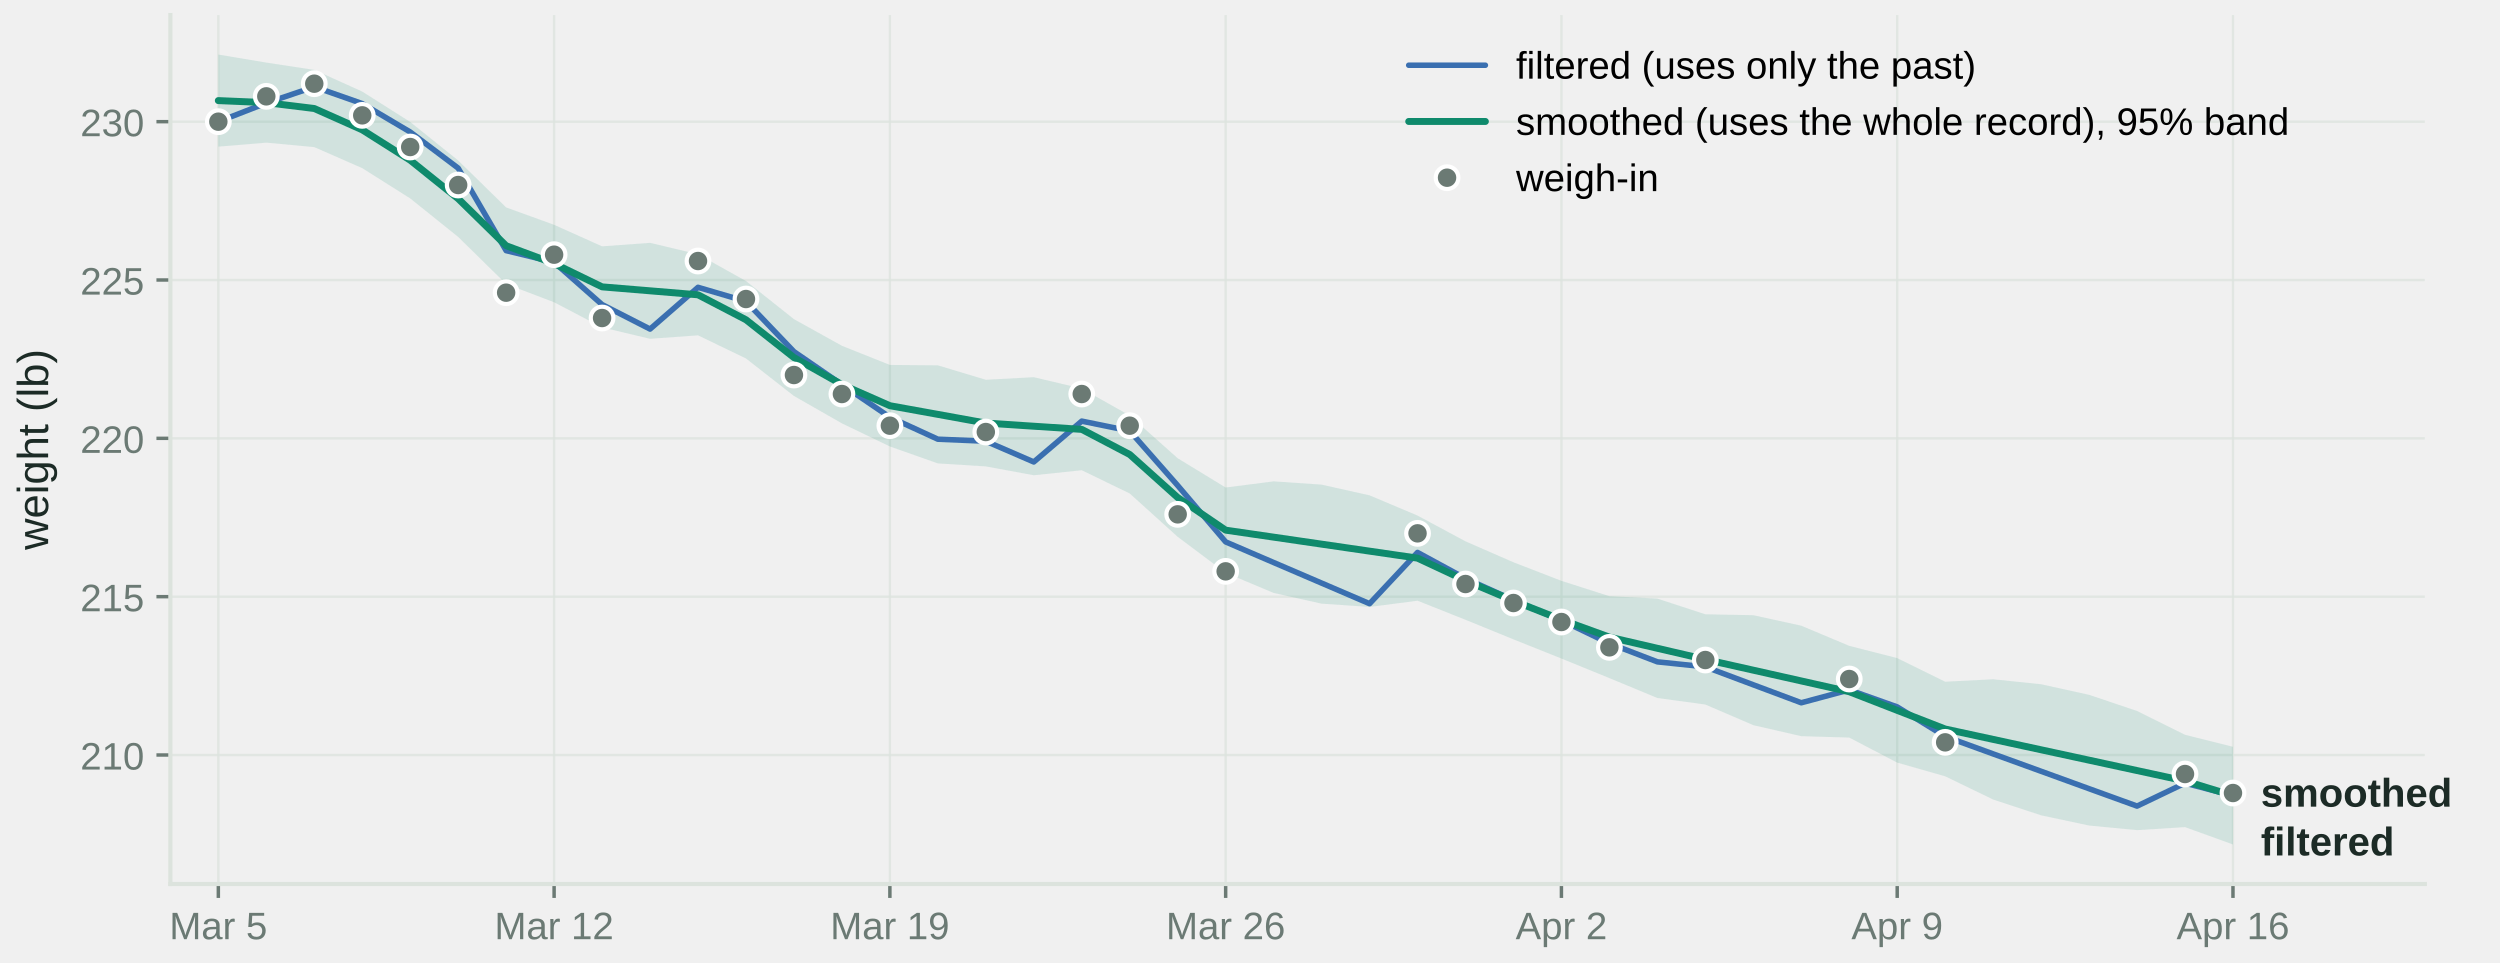
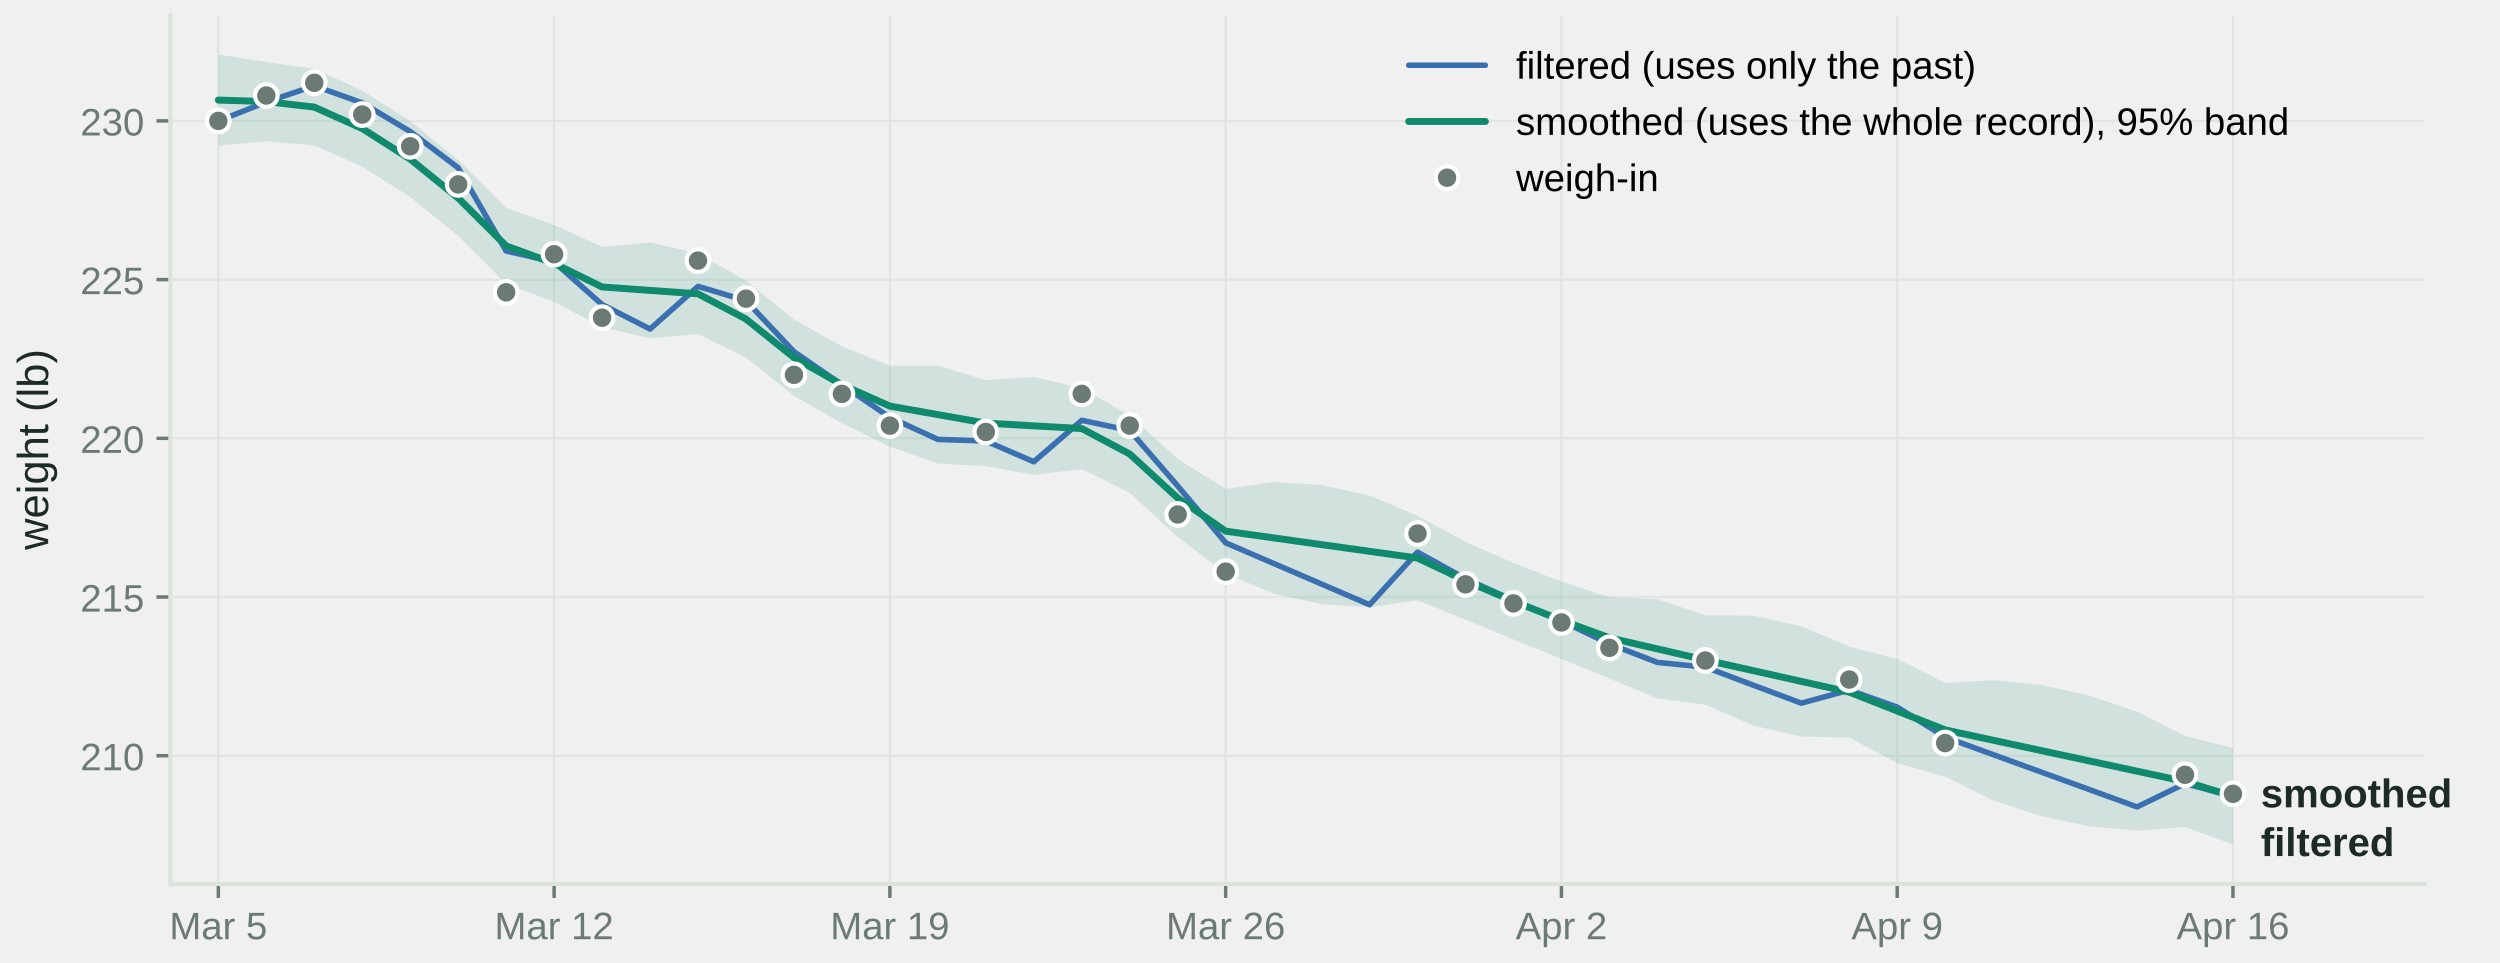
<svg xmlns="http://www.w3.org/2000/svg" xmlns:xlink="http://www.w3.org/1999/xlink" width="717.771pt" height="276.266pt" viewBox="0 0 717.771 276.266" version="1.1">
  <defs>
    <style type="text/css">*{stroke-linejoin: round; stroke-linecap: butt}</style>
  </defs>
  <g id="figure_1">
    <g id="patch_1">
      <path d="M 0 276.266  L 717.771 276.266  L 717.771 0  L 0 0  L 0 276.266  z " style="fill: none" />
    </g>
    <g id="axes_1">
      <g id="patch_2">
        <path d="M 48.914 253.8  L 696.194 253.8  L 696.194 4.32  L 48.914 4.32  L 48.914 253.8  z " style="fill: none" />
      </g>
      <g id="matplotlib.axis_1">
        <g id="xtick_1">
          <g id="line2d_1">
-             <path d="M 62.686 253.8  L 62.686 4.32  " clip-path="url(#p60db38ca2d)" style="fill: none; stroke: #dce3dd; stroke-opacity: 0.75; stroke-width: 0.7; stroke-linecap: round" />
+             <path d="M 62.686 253.8  L 62.686 4.32  " clip-path="url(#p539bbe2e8a)" style="fill: none; stroke: #dce3dd; stroke-opacity: 0.75; stroke-width: 0.7; stroke-linecap: round" />
          </g>
          <g id="line2d_2">
            <defs>
-               <path id="mb24ef703eb" d="M 0 0  L 0 4  " style="stroke: #6b7a74" />
+               <path id="m3790e8fb1a" d="M 0 0  L 0 4  " style="stroke: #6b7a74" />
            </defs>
            <g>
-               <use xlink:href="#mb24ef703eb" x="62.686" y="253.8" style="fill: #6b7a74; stroke: #6b7a74" />
+               <use xlink:href="#m3790e8fb1a" x="62.686" y="253.8" style="fill: #6b7a74; stroke: #6b7a74" />
            </g>
          </g>
          <g id="text_1">
            <text style="font-size: 11px; font-family: 'Source Sans Pro', 'Source Sans 3', 'Helvetica Neue', 'Arial', 'DejaVu Sans', sans-serif; text-anchor: middle; fill: #6b7a74" x="62.686" y="269.658" transform="rotate(-0 62.68582 269.6583)">Mar 5</text>
          </g>
        </g>
        <g id="xtick_2">
          <g id="line2d_3">
-             <path d="M 159.089 253.8  L 159.089 4.32  " clip-path="url(#p60db38ca2d)" style="fill: none; stroke: #dce3dd; stroke-opacity: 0.75; stroke-width: 0.7; stroke-linecap: round" />
+             <path d="M 159.089 253.8  L 159.089 4.32  " clip-path="url(#p539bbe2e8a)" style="fill: none; stroke: #dce3dd; stroke-opacity: 0.75; stroke-width: 0.7; stroke-linecap: round" />
          </g>
          <g id="line2d_4">
            <g>
-               <use xlink:href="#mb24ef703eb" x="159.089" y="253.8" style="fill: #6b7a74; stroke: #6b7a74" />
+               <use xlink:href="#m3790e8fb1a" x="159.089" y="253.8" style="fill: #6b7a74; stroke: #6b7a74" />
            </g>
          </g>
          <g id="text_2">
            <text style="font-size: 11px; font-family: 'Source Sans Pro', 'Source Sans 3', 'Helvetica Neue', 'Arial', 'DejaVu Sans', sans-serif; text-anchor: middle; fill: #6b7a74" x="159.089" y="269.658" transform="rotate(-0 159.0892 269.6583)">Mar 12</text>
          </g>
        </g>
        <g id="xtick_3">
          <g id="line2d_5">
-             <path d="M 255.493 253.8  L 255.493 4.32  " clip-path="url(#p60db38ca2d)" style="fill: none; stroke: #dce3dd; stroke-opacity: 0.75; stroke-width: 0.7; stroke-linecap: round" />
+             <path d="M 255.493 253.8  L 255.493 4.32  " clip-path="url(#p539bbe2e8a)" style="fill: none; stroke: #dce3dd; stroke-opacity: 0.75; stroke-width: 0.7; stroke-linecap: round" />
          </g>
          <g id="line2d_6">
            <g>
-               <use xlink:href="#mb24ef703eb" x="255.493" y="253.8" style="fill: #6b7a74; stroke: #6b7a74" />
+               <use xlink:href="#m3790e8fb1a" x="255.493" y="253.8" style="fill: #6b7a74; stroke: #6b7a74" />
            </g>
          </g>
          <g id="text_3">
            <text style="font-size: 11px; font-family: 'Source Sans Pro', 'Source Sans 3', 'Helvetica Neue', 'Arial', 'DejaVu Sans', sans-serif; text-anchor: middle; fill: #6b7a74" x="255.493" y="269.658" transform="rotate(-0 255.4926 269.6583)">Mar 19</text>
          </g>
        </g>
        <g id="xtick_4">
          <g id="line2d_7">
-             <path d="M 351.896 253.8  L 351.896 4.32  " clip-path="url(#p60db38ca2d)" style="fill: none; stroke: #dce3dd; stroke-opacity: 0.75; stroke-width: 0.7; stroke-linecap: round" />
+             <path d="M 351.896 253.8  L 351.896 4.32  " clip-path="url(#p539bbe2e8a)" style="fill: none; stroke: #dce3dd; stroke-opacity: 0.75; stroke-width: 0.7; stroke-linecap: round" />
          </g>
          <g id="line2d_8">
            <g>
-               <use xlink:href="#mb24ef703eb" x="351.896" y="253.8" style="fill: #6b7a74; stroke: #6b7a74" />
+               <use xlink:href="#m3790e8fb1a" x="351.896" y="253.8" style="fill: #6b7a74; stroke: #6b7a74" />
            </g>
          </g>
          <g id="text_4">
            <text style="font-size: 11px; font-family: 'Source Sans Pro', 'Source Sans 3', 'Helvetica Neue', 'Arial', 'DejaVu Sans', sans-serif; text-anchor: middle; fill: #6b7a74" x="351.896" y="269.658" transform="rotate(-0 351.896 269.6583)">Mar 26</text>
          </g>
        </g>
        <g id="xtick_5">
          <g id="line2d_9">
-             <path d="M 448.299 253.8  L 448.299 4.32  " clip-path="url(#p60db38ca2d)" style="fill: none; stroke: #dce3dd; stroke-opacity: 0.75; stroke-width: 0.7; stroke-linecap: round" />
+             <path d="M 448.299 253.8  L 448.299 4.32  " clip-path="url(#p539bbe2e8a)" style="fill: none; stroke: #dce3dd; stroke-opacity: 0.75; stroke-width: 0.7; stroke-linecap: round" />
          </g>
          <g id="line2d_10">
            <g>
-               <use xlink:href="#mb24ef703eb" x="448.299" y="253.8" style="fill: #6b7a74; stroke: #6b7a74" />
+               <use xlink:href="#m3790e8fb1a" x="448.299" y="253.8" style="fill: #6b7a74; stroke: #6b7a74" />
            </g>
          </g>
          <g id="text_5">
            <text style="font-size: 11px; font-family: 'Source Sans Pro', 'Source Sans 3', 'Helvetica Neue', 'Arial', 'DejaVu Sans', sans-serif; text-anchor: middle; fill: #6b7a74" x="448.299" y="269.658" transform="rotate(-0 448.2994 269.6583)">Apr 2</text>
          </g>
        </g>
        <g id="xtick_6">
          <g id="line2d_11">
-             <path d="M 544.703 253.8  L 544.703 4.32  " clip-path="url(#p60db38ca2d)" style="fill: none; stroke: #dce3dd; stroke-opacity: 0.75; stroke-width: 0.7; stroke-linecap: round" />
+             <path d="M 544.703 253.8  L 544.703 4.32  " clip-path="url(#p539bbe2e8a)" style="fill: none; stroke: #dce3dd; stroke-opacity: 0.75; stroke-width: 0.7; stroke-linecap: round" />
          </g>
          <g id="line2d_12">
            <g>
-               <use xlink:href="#mb24ef703eb" x="544.703" y="253.8" style="fill: #6b7a74; stroke: #6b7a74" />
+               <use xlink:href="#m3790e8fb1a" x="544.703" y="253.8" style="fill: #6b7a74; stroke: #6b7a74" />
            </g>
          </g>
          <g id="text_6">
            <text style="font-size: 11px; font-family: 'Source Sans Pro', 'Source Sans 3', 'Helvetica Neue', 'Arial', 'DejaVu Sans', sans-serif; text-anchor: middle; fill: #6b7a74" x="544.703" y="269.658" transform="rotate(-0 544.7028 269.6583)">Apr 9</text>
          </g>
        </g>
        <g id="xtick_7">
          <g id="line2d_13">
-             <path d="M 641.106 253.8  L 641.106 4.32  " clip-path="url(#p60db38ca2d)" style="fill: none; stroke: #dce3dd; stroke-opacity: 0.75; stroke-width: 0.7; stroke-linecap: round" />
+             <path d="M 641.106 253.8  L 641.106 4.32  " clip-path="url(#p539bbe2e8a)" style="fill: none; stroke: #dce3dd; stroke-opacity: 0.75; stroke-width: 0.7; stroke-linecap: round" />
          </g>
          <g id="line2d_14">
            <g>
-               <use xlink:href="#mb24ef703eb" x="641.106" y="253.8" style="fill: #6b7a74; stroke: #6b7a74" />
+               <use xlink:href="#m3790e8fb1a" x="641.106" y="253.8" style="fill: #6b7a74; stroke: #6b7a74" />
            </g>
          </g>
          <g id="text_7">
            <text style="font-size: 11px; font-family: 'Source Sans Pro', 'Source Sans 3', 'Helvetica Neue', 'Arial', 'DejaVu Sans', sans-serif; text-anchor: middle; fill: #6b7a74" x="641.106" y="269.658" transform="rotate(-0 641.1062 269.6583)">Apr 16</text>
          </g>
        </g>
      </g>
      <g id="matplotlib.axis_2">
        <g id="ytick_1">
          <g id="line2d_15">
-             <path d="M 48.914 216.771  L 696.194 216.771  " clip-path="url(#p60db38ca2d)" style="fill: none; stroke: #dce3dd; stroke-opacity: 0.75; stroke-width: 0.7; stroke-linecap: round" />
+             <path d="M 48.914 216.979  L 696.194 216.979  " clip-path="url(#p539bbe2e8a)" style="fill: none; stroke: #dce3dd; stroke-opacity: 0.75; stroke-width: 0.7; stroke-linecap: round" />
          </g>
          <g id="line2d_16">
            <defs>
-               <path id="ma3f1eb8631" d="M 0 0  L -4 0  " style="stroke: #6b7a74" />
+               <path id="ma17ef434ff" d="M 0 0  L -4 0  " style="stroke: #6b7a74" />
            </defs>
            <g>
-               <use xlink:href="#ma3f1eb8631" x="48.914" y="216.771" style="fill: #6b7a74; stroke: #6b7a74" />
+               <use xlink:href="#ma17ef434ff" x="48.914" y="216.979" style="fill: #6b7a74; stroke: #6b7a74" />
            </g>
          </g>
          <g id="text_8">
-             <text style="font-size: 11px; font-family: 'Source Sans Pro', 'Source Sans 3', 'Helvetica Neue', 'Arial', 'DejaVu Sans', sans-serif; text-anchor: end; fill: #6b7a74" x="41.414" y="220.95" transform="rotate(-0 41.41391 220.9504)">210</text>
+             <text style="font-size: 11px; font-family: 'Source Sans Pro', 'Source Sans 3', 'Helvetica Neue', 'Arial', 'DejaVu Sans', sans-serif; text-anchor: end; fill: #6b7a74" x="41.414" y="221.158" transform="rotate(-0 41.41391 221.1584)">210</text>
          </g>
        </g>
        <g id="ytick_2">
          <g id="line2d_17">
-             <path d="M 48.914 171.313  L 696.194 171.313  " clip-path="url(#p60db38ca2d)" style="fill: none; stroke: #dce3dd; stroke-opacity: 0.75; stroke-width: 0.7; stroke-linecap: round" />
+             <path d="M 48.914 171.413  L 696.194 171.413  " clip-path="url(#p539bbe2e8a)" style="fill: none; stroke: #dce3dd; stroke-opacity: 0.75; stroke-width: 0.7; stroke-linecap: round" />
          </g>
          <g id="line2d_18">
            <g>
-               <use xlink:href="#ma3f1eb8631" x="48.914" y="171.313" style="fill: #6b7a74; stroke: #6b7a74" />
+               <use xlink:href="#ma17ef434ff" x="48.914" y="171.413" style="fill: #6b7a74; stroke: #6b7a74" />
            </g>
          </g>
          <g id="text_9">
-             <text style="font-size: 11px; font-family: 'Source Sans Pro', 'Source Sans 3', 'Helvetica Neue', 'Arial', 'DejaVu Sans', sans-serif; text-anchor: end; fill: #6b7a74" x="41.414" y="175.492" transform="rotate(-0 41.41391 175.4919)">215</text>
+             <text style="font-size: 11px; font-family: 'Source Sans Pro', 'Source Sans 3', 'Helvetica Neue', 'Arial', 'DejaVu Sans', sans-serif; text-anchor: end; fill: #6b7a74" x="41.414" y="175.592" transform="rotate(-0 41.41391 175.5919)">215</text>
          </g>
        </g>
        <g id="ytick_3">
          <g id="line2d_19">
-             <path d="M 48.914 125.854  L 696.194 125.854  " clip-path="url(#p60db38ca2d)" style="fill: none; stroke: #dce3dd; stroke-opacity: 0.75; stroke-width: 0.7; stroke-linecap: round" />
+             <path d="M 48.914 125.846  L 696.194 125.846  " clip-path="url(#p539bbe2e8a)" style="fill: none; stroke: #dce3dd; stroke-opacity: 0.75; stroke-width: 0.7; stroke-linecap: round" />
          </g>
          <g id="line2d_20">
            <g>
-               <use xlink:href="#ma3f1eb8631" x="48.914" y="125.854" style="fill: #6b7a74; stroke: #6b7a74" />
+               <use xlink:href="#ma17ef434ff" x="48.914" y="125.846" style="fill: #6b7a74; stroke: #6b7a74" />
            </g>
          </g>
          <g id="text_10">
-             <text style="font-size: 11px; font-family: 'Source Sans Pro', 'Source Sans 3', 'Helvetica Neue', 'Arial', 'DejaVu Sans', sans-serif; text-anchor: end; fill: #6b7a74" x="41.414" y="130.033" transform="rotate(-0 41.41391 130.0334)">220</text>
+             <text style="font-size: 11px; font-family: 'Source Sans Pro', 'Source Sans 3', 'Helvetica Neue', 'Arial', 'DejaVu Sans', sans-serif; text-anchor: end; fill: #6b7a74" x="41.414" y="130.025" transform="rotate(-0 41.41391 130.0254)">220</text>
          </g>
        </g>
        <g id="ytick_4">
          <g id="line2d_21">
-             <path d="M 48.914 80.396  L 696.194 80.396  " clip-path="url(#p60db38ca2d)" style="fill: none; stroke: #dce3dd; stroke-opacity: 0.75; stroke-width: 0.7; stroke-linecap: round" />
+             <path d="M 48.914 80.28  L 696.194 80.28  " clip-path="url(#p539bbe2e8a)" style="fill: none; stroke: #dce3dd; stroke-opacity: 0.75; stroke-width: 0.7; stroke-linecap: round" />
          </g>
          <g id="line2d_22">
            <g>
-               <use xlink:href="#ma3f1eb8631" x="48.914" y="80.396" style="fill: #6b7a74; stroke: #6b7a74" />
+               <use xlink:href="#ma17ef434ff" x="48.914" y="80.28" style="fill: #6b7a74; stroke: #6b7a74" />
            </g>
          </g>
          <g id="text_11">
-             <text style="font-size: 11px; font-family: 'Source Sans Pro', 'Source Sans 3', 'Helvetica Neue', 'Arial', 'DejaVu Sans', sans-serif; text-anchor: end; fill: #6b7a74" x="41.414" y="84.575" transform="rotate(-0 41.41391 84.57493)">225</text>
+             <text style="font-size: 11px; font-family: 'Source Sans Pro', 'Source Sans 3', 'Helvetica Neue', 'Arial', 'DejaVu Sans', sans-serif; text-anchor: end; fill: #6b7a74" x="41.414" y="84.459" transform="rotate(-0 41.41391 84.45896)">225</text>
          </g>
        </g>
        <g id="ytick_5">
          <g id="line2d_23">
-             <path d="M 48.914 34.937  L 696.194 34.937  " clip-path="url(#p60db38ca2d)" style="fill: none; stroke: #dce3dd; stroke-opacity: 0.75; stroke-width: 0.7; stroke-linecap: round" />
+             <path d="M 48.914 34.713  L 696.194 34.713  " clip-path="url(#p539bbe2e8a)" style="fill: none; stroke: #dce3dd; stroke-opacity: 0.75; stroke-width: 0.7; stroke-linecap: round" />
          </g>
          <g id="line2d_24">
            <g>
-               <use xlink:href="#ma3f1eb8631" x="48.914" y="34.937" style="fill: #6b7a74; stroke: #6b7a74" />
+               <use xlink:href="#ma17ef434ff" x="48.914" y="34.713" style="fill: #6b7a74; stroke: #6b7a74" />
            </g>
          </g>
          <g id="text_12">
-             <text style="font-size: 11px; font-family: 'Source Sans Pro', 'Source Sans 3', 'Helvetica Neue', 'Arial', 'DejaVu Sans', sans-serif; text-anchor: end; fill: #6b7a74" x="41.414" y="39.116" transform="rotate(-0 41.41391 39.11645)">230</text>
+             <text style="font-size: 11px; font-family: 'Source Sans Pro', 'Source Sans 3', 'Helvetica Neue', 'Arial', 'DejaVu Sans', sans-serif; text-anchor: end; fill: #6b7a74" x="41.414" y="38.892" transform="rotate(-0 41.41391 38.89249)">230</text>
          </g>
        </g>
        <g id="text_13">
          <text style="font-size: 12.5px; font-family: 'Source Sans Pro', 'Source Sans 3', 'Helvetica Neue', 'Arial', 'DejaVu Sans', sans-serif; text-anchor: middle; fill: #1c2b26" x="13.818" y="129.06" transform="rotate(-90 13.81805 129.06)">weight (lb)</text>
        </g>
      </g>
      <g id="FillBetweenPolyCollection_1">
        <defs>
-           <path id="mad952881ad" d="M 62.686 -260.606  L 62.686 -234.161  L 76.458 -235.308  L 90.23 -234.027  L 104.002 -227.988  L 117.773 -219.296  L 131.545 -208.241  L 145.317 -194.722  L 159.089 -189.478  L 172.861 -182.27  L 186.633 -178.995  L 200.405 -179.988  L 214.177 -173.341  L 227.949 -162.574  L 241.721 -154.712  L 255.493 -148.078  L 269.265 -143.217  L 283.036 -142.356  L 296.808 -139.816  L 310.58 -141.259  L 324.352 -134.584  L 338.124 -122.139  L 351.896 -111.813  L 365.668 -106.026  L 379.44 -102.947  L 393.212 -102.007  L 406.984 -103.793  L 420.756 -98.319  L 434.528 -92.696  L 448.299 -87.188  L 462.071 -81.573  L 475.843 -75.86  L 489.615 -73.988  L 503.387 -68.063  L 517.159 -64.901  L 530.931 -64.5  L 544.703 -57.31  L 558.475 -53.38  L 572.247 -46.71  L 586.019 -42.177  L 599.791 -39.249  L 613.562 -37.924  L 627.334 -38.791  L 641.106 -33.806  L 641.106 -61.854  L 641.106 -61.854  L 627.334 -65.306  L 613.562 -72.138  L 599.791 -76.777  L 586.019 -79.812  L 572.247 -81.244  L 558.475 -80.538  L 544.703 -87.318  L 530.931 -90.838  L 517.159 -96.62  L 503.387 -99.64  L 489.615 -99.897  L 475.843 -104.407  L 462.071 -105.095  L 448.299 -109.499  L 434.528 -114.828  L 420.756 -120.843  L 406.984 -128.242  L 393.212 -134.047  L 379.44 -137.125  L 365.668 -138.066  L 351.896 -136.297  L 338.124 -144.699  L 324.352 -156.966  L 310.58 -164.71  L 296.808 -167.971  L 283.036 -167.232  L 269.265 -171.372  L 255.493 -171.493  L 241.721 -176.987  L 227.949 -184.635  L 214.177 -195.58  L 200.405 -203.261  L 186.633 -206.545  L 172.861 -205.543  L 159.089 -211.717  L 145.317 -216.711  L 131.545 -230.195  L 117.773 -241.25  L 104.002 -249.978  L 90.23 -256.195  L 76.458 -258.296  L 62.686 -260.606  z " />
+           <path id="m86806c2a61" d="M 62.686 -260.606  L 62.686 -234.456  L 76.458 -235.715  L 90.23 -234.505  L 104.002 -228.443  L 117.773 -219.693  L 131.545 -208.511  L 145.317 -194.751  L 159.089 -189.595  L 172.861 -182.333  L 186.633 -179.116  L 200.405 -180.347  L 214.177 -173.629  L 227.949 -162.654  L 241.721 -154.728  L 255.493 -148.041  L 269.265 -143.17  L 283.036 -142.442  L 296.808 -139.944  L 310.58 -141.589  L 324.352 -134.807  L 338.124 -122.087  L 351.896 -111.617  L 365.668 -105.809  L 379.44 -102.77  L 393.212 -101.954  L 406.984 -103.916  L 420.756 -98.355  L 434.528 -92.665  L 448.299 -87.117  L 462.071 -81.47  L 475.843 -75.708  L 489.615 -73.939  L 503.387 -67.92  L 517.159 -64.786  L 530.931 -64.502  L 544.703 -57.177  L 558.475 -53.255  L 572.247 -46.479  L 586.019 -41.928  L 599.791 -39.019  L 613.562 -37.755  L 627.334 -38.785  L 641.106 -33.806  L 641.106 -61.492  L 641.106 -61.492  L 627.334 -64.97  L 613.562 -71.943  L 599.791 -76.601  L 586.019 -79.617  L 572.247 -80.989  L 558.475 -80.155  L 544.703 -87.078  L 530.931 -90.616  L 517.159 -96.474  L 503.387 -99.5  L 489.615 -99.624  L 475.843 -104.216  L 462.071 -104.797  L 448.299 -109.266  L 434.528 -114.635  L 420.756 -120.683  L 406.984 -128.173  L 393.212 -133.999  L 379.44 -137.029  L 365.668 -137.854  L 351.896 -135.909  L 338.124 -144.486  L 324.352 -157.028  L 310.58 -164.846  L 296.808 -168.059  L 283.036 -167.128  L 269.265 -171.285  L 255.493 -171.298  L 241.721 -176.841  L 227.949 -184.553  L 214.177 -195.706  L 200.405 -203.46  L 186.633 -206.659  L 172.861 -205.411  L 159.089 -211.673  L 145.317 -216.578  L 131.545 -230.303  L 117.773 -241.485  L 104.002 -250.27  L 90.23 -256.511  L 76.458 -258.472  L 62.686 -260.606  z " />
        </defs>
-         <g clip-path="url(#p60db38ca2d)">
-           <use xlink:href="#mad952881ad" x="0" y="276.266" style="fill: #0f8a6c; fill-opacity: 0.14" />
+         <g clip-path="url(#p539bbe2e8a)">
+           <use xlink:href="#m86806c2a61" x="0" y="276.266" style="fill: #0f8a6c; fill-opacity: 0.14" />
        </g>
      </g>
      <g id="patch_3">
        <path d="M 48.914 253.8  L 48.914 4.32  " style="fill: none; stroke: #dce3dd; stroke-width: 1.2; stroke-linejoin: miter; stroke-linecap: square" />
      </g>
      <g id="patch_4">
        <path d="M 48.914 253.8  L 696.194 253.8  " style="fill: none; stroke: #dce3dd; stroke-width: 1.2; stroke-linejoin: miter; stroke-linecap: square" />
      </g>
      <g id="line2d_25">
-         <path d="M 62.686 34.937  L 76.458 29.582  L 90.23 24.918  L 104.002 29.746  L 117.773 37.901  L 131.545 48.275  L 145.317 71.959  L 159.089 75.295  L 172.861 87.442  L 186.633 94.479  L 200.405 82.496  L 214.177 86.533  L 227.949 100.961  L 241.721 110.426  L 255.493 119.781  L 269.265 126.1  L 283.036 126.673  L 296.808 132.628  L 310.58 120.908  L 324.352 123.718  L 338.124 139.392  L 351.896 155.584  L 365.668 161.503  L 379.44 167.412  L 393.212 173.322  L 406.984 158.612  L 420.756 166.085  L 434.528 172.313  L 448.299 178.113  L 462.071 184.741  L 475.843 190.023  L 489.615 191.46  L 503.387 196.615  L 517.159 201.77  L 530.931 198.07  L 544.703 202.961  L 558.475 211.453  L 572.247 216.453  L 586.019 221.444  L 599.791 226.445  L 613.562 231.436  L 627.334 224.845  L 641.106 228.436  " clip-path="url(#p60db38ca2d)" style="fill: none; stroke: #3a6fb0; stroke-width: 1.6; stroke-linecap: round" />
+         <path d="M 62.686 34.713  L 76.458 29.3  L 90.23 24.634  L 104.002 29.546  L 117.773 37.766  L 131.545 48.192  L 145.317 72.069  L 159.089 75.222  L 172.861 87.434  L 186.633 94.469  L 200.405 82.212  L 214.177 86.34  L 227.949 100.967  L 241.721 110.463  L 255.493 119.832  L 269.265 126.156  L 283.036 126.621  L 296.808 132.572  L 310.58 120.679  L 324.352 123.586  L 338.124 139.507  L 351.896 155.847  L 365.668 161.771  L 379.44 167.704  L 393.212 173.627  L 406.984 158.536  L 420.756 166.136  L 434.528 172.415  L 448.299 178.239  L 462.071 184.891  L 475.843 190.186  L 489.615 191.553  L 503.387 196.72  L 517.159 201.888  L 530.931 198.124  L 544.703 203.018  L 558.475 211.657  L 572.247 216.66  L 586.019 221.663  L 599.791 226.667  L 613.562 231.67  L 627.334 224.981  L 641.106 228.617  " clip-path="url(#p539bbe2e8a)" style="fill: none; stroke: #3a6fb0; stroke-width: 1.6; stroke-linecap: round" />
      </g>
      <g id="line2d_26">
-         <path d="M 62.686 28.882  L 76.458 29.464  L 90.23 31.155  L 104.002 37.283  L 117.773 45.993  L 131.545 57.048  L 145.317 70.549  L 159.089 75.668  L 172.861 82.36  L 186.633 83.496  L 200.405 84.642  L 214.177 91.806  L 227.949 102.661  L 241.721 110.417  L 255.493 116.481  L 269.265 118.972  L 283.036 121.472  L 296.808 122.372  L 310.58 123.281  L 324.352 130.491  L 338.124 142.847  L 351.896 152.211  L 365.668 154.22  L 379.44 156.23  L 393.212 158.239  L 406.984 160.248  L 420.756 166.685  L 434.528 172.504  L 448.299 177.922  L 462.071 182.932  L 475.843 186.132  L 489.615 189.323  L 503.387 192.415  L 517.159 195.506  L 530.931 198.597  L 544.703 203.952  L 558.475 209.307  L 572.247 212.289  L 586.019 215.271  L 599.791 218.253  L 613.562 221.235  L 627.334 224.217  L 641.106 228.436  " clip-path="url(#p60db38ca2d)" style="fill: none; stroke: #0f8a6c; stroke-width: 2; stroke-linecap: round" />
+         <path d="M 62.686 28.735  L 76.458 29.172  L 90.23 30.758  L 104.002 36.91  L 117.773 45.677  L 131.545 56.859  L 145.317 70.601  L 159.089 75.632  L 172.861 82.394  L 186.633 83.378  L 200.405 84.363  L 214.177 91.599  L 227.949 102.662  L 241.721 110.481  L 255.493 116.596  L 269.265 119.039  L 283.036 121.481  L 296.808 122.265  L 310.58 123.049  L 324.352 130.348  L 338.124 142.979  L 351.896 152.503  L 365.668 154.435  L 379.44 156.367  L 393.212 158.29  L 406.984 160.222  L 420.756 166.747  L 434.528 172.616  L 448.299 178.075  L 462.071 183.132  L 475.843 186.304  L 489.615 189.484  L 503.387 192.556  L 517.159 195.636  L 530.931 198.707  L 544.703 204.139  L 558.475 209.561  L 572.247 212.532  L 586.019 215.494  L 599.791 218.456  L 613.562 221.417  L 627.334 224.388  L 641.106 228.617  " clip-path="url(#p539bbe2e8a)" style="fill: none; stroke: #0f8a6c; stroke-width: 2; stroke-linecap: round" />
      </g>
      <g id="text_14">
-         <text style="font-weight: 700; font-size: 11.5px; font-family: 'Source Sans Pro', 'Source Sans 3', 'Helvetica Neue', 'Arial', 'DejaVu Sans', sans-serif; text-anchor: start; fill: #1c2b26" x="649.106" y="231.609" transform="rotate(-0 649.1062 231.6092)">smoothed</text>
+         <text style="font-weight: 700; font-size: 11.5px; font-family: 'Source Sans Pro', 'Source Sans 3', 'Helvetica Neue', 'Arial', 'DejaVu Sans', sans-serif; text-anchor: start; fill: #1c2b26" x="649.106" y="231.79" transform="rotate(-0 649.1062 231.7902)">smoothed</text>
      </g>
      <g id="text_15">
-         <text style="font-weight: 700; font-size: 11.5px; font-family: 'Source Sans Pro', 'Source Sans 3', 'Helvetica Neue', 'Arial', 'DejaVu Sans', sans-serif; text-anchor: start; fill: #1c2b26" x="649.106" y="245.609" transform="rotate(-0 649.1062 245.6092)">filtered</text>
+         <text style="font-weight: 700; font-size: 11.5px; font-family: 'Source Sans Pro', 'Source Sans 3', 'Helvetica Neue', 'Arial', 'DejaVu Sans', sans-serif; text-anchor: start; fill: #1c2b26" x="649.106" y="245.79" transform="rotate(-0 649.1062 245.7902)">filtered</text>
      </g>
      <g id="line2d_27">
        <defs>
-           <path id="m666f6376d1" d="M 0 3.25  C 0.862 3.25 1.689 2.908 2.298 2.298  C 2.908 1.689 3.25 0.862 3.25 0  C 3.25 -0.862 2.908 -1.689 2.298 -2.298  C 1.689 -2.908 0.862 -3.25 0 -3.25  C -0.862 -3.25 -1.689 -2.908 -2.298 -2.298  C -2.908 -1.689 -3.25 -0.862 -3.25 0  C -3.25 0.862 -2.908 1.689 -2.298 2.298  C -1.689 2.908 -0.862 3.25 0 3.25  z " style="stroke: #ffffff; stroke-width: 1.2" />
+           <path id="m7587abdfd9" d="M 0 3.25  C 0.862 3.25 1.689 2.908 2.298 2.298  C 2.908 1.689 3.25 0.862 3.25 0  C 3.25 -0.862 2.908 -1.689 2.298 -2.298  C 1.689 -2.908 0.862 -3.25 0 -3.25  C -0.862 -3.25 -1.689 -2.908 -2.298 -2.298  C -2.908 -1.689 -3.25 -0.862 -3.25 0  C -3.25 0.862 -2.908 1.689 -2.298 2.298  C -1.689 2.908 -0.862 3.25 0 3.25  z " style="stroke: #ffffff; stroke-width: 1.2" />
        </defs>
-         <g clip-path="url(#p60db38ca2d)">
-           <use xlink:href="#m666f6376d1" x="62.686" y="34.937" style="fill: #6b7a74; stroke: #ffffff; stroke-width: 1.2" />
-           <use xlink:href="#m666f6376d1" x="76.458" y="27.664" style="fill: #6b7a74; stroke: #ffffff; stroke-width: 1.2" />
-           <use xlink:href="#m666f6376d1" x="90.23" y="24.027" style="fill: #6b7a74; stroke: #ffffff; stroke-width: 1.2" />
-           <use xlink:href="#m666f6376d1" x="104.002" y="33.119" style="fill: #6b7a74; stroke: #ffffff; stroke-width: 1.2" />
-           <use xlink:href="#m666f6376d1" x="117.773" y="42.211" style="fill: #6b7a74; stroke: #ffffff; stroke-width: 1.2" />
-           <use xlink:href="#m666f6376d1" x="131.545" y="53.121" style="fill: #6b7a74; stroke: #ffffff; stroke-width: 1.2" />
-           <use xlink:href="#m666f6376d1" x="145.317" y="84.032" style="fill: #6b7a74; stroke: #ffffff; stroke-width: 1.2" />
-           <use xlink:href="#m666f6376d1" x="159.089" y="73.122" style="fill: #6b7a74; stroke: #ffffff; stroke-width: 1.2" />
-           <use xlink:href="#m666f6376d1" x="172.861" y="91.306" style="fill: #6b7a74; stroke: #ffffff; stroke-width: 1.2" />
-           <use xlink:href="#m666f6376d1" x="200.405" y="74.941" style="fill: #6b7a74; stroke: #ffffff; stroke-width: 1.2" />
-           <use xlink:href="#m666f6376d1" x="214.177" y="85.851" style="fill: #6b7a74; stroke: #ffffff; stroke-width: 1.2" />
-           <use xlink:href="#m666f6376d1" x="227.949" y="107.671" style="fill: #6b7a74; stroke: #ffffff; stroke-width: 1.2" />
-           <use xlink:href="#m666f6376d1" x="241.721" y="113.126" style="fill: #6b7a74; stroke: #ffffff; stroke-width: 1.2" />
-           <use xlink:href="#m666f6376d1" x="255.493" y="122.218" style="fill: #6b7a74; stroke: #ffffff; stroke-width: 1.2" />
-           <use xlink:href="#m666f6376d1" x="283.036" y="124.036" style="fill: #6b7a74; stroke: #ffffff; stroke-width: 1.2" />
-           <use xlink:href="#m666f6376d1" x="310.58" y="113.126" style="fill: #6b7a74; stroke: #ffffff; stroke-width: 1.2" />
-           <use xlink:href="#m666f6376d1" x="324.352" y="122.218" style="fill: #6b7a74; stroke: #ffffff; stroke-width: 1.2" />
-           <use xlink:href="#m666f6376d1" x="338.124" y="147.674" style="fill: #6b7a74; stroke: #ffffff; stroke-width: 1.2" />
-           <use xlink:href="#m666f6376d1" x="351.896" y="164.039" style="fill: #6b7a74; stroke: #ffffff; stroke-width: 1.2" />
-           <use xlink:href="#m666f6376d1" x="406.984" y="153.129" style="fill: #6b7a74; stroke: #ffffff; stroke-width: 1.2" />
-           <use xlink:href="#m666f6376d1" x="420.756" y="167.676" style="fill: #6b7a74; stroke: #ffffff; stroke-width: 1.2" />
-           <use xlink:href="#m666f6376d1" x="434.528" y="173.131" style="fill: #6b7a74; stroke: #ffffff; stroke-width: 1.2" />
-           <use xlink:href="#m666f6376d1" x="448.299" y="178.586" style="fill: #6b7a74; stroke: #ffffff; stroke-width: 1.2" />
-           <use xlink:href="#m666f6376d1" x="462.071" y="185.859" style="fill: #6b7a74; stroke: #ffffff; stroke-width: 1.2" />
-           <use xlink:href="#m666f6376d1" x="489.615" y="189.496" style="fill: #6b7a74; stroke: #ffffff; stroke-width: 1.2" />
-           <use xlink:href="#m666f6376d1" x="530.931" y="194.951" style="fill: #6b7a74; stroke: #ffffff; stroke-width: 1.2" />
-           <use xlink:href="#m666f6376d1" x="558.475" y="213.135" style="fill: #6b7a74; stroke: #ffffff; stroke-width: 1.2" />
-           <use xlink:href="#m666f6376d1" x="627.334" y="222.226" style="fill: #6b7a74; stroke: #ffffff; stroke-width: 1.2" />
-           <use xlink:href="#m666f6376d1" x="641.106" y="227.681" style="fill: #6b7a74; stroke: #ffffff; stroke-width: 1.2" />
+         <g clip-path="url(#p539bbe2e8a)">
+           <use xlink:href="#m7587abdfd9" x="62.686" y="34.713" style="fill: #6b7a74; stroke: #ffffff; stroke-width: 1.2" />
+           <use xlink:href="#m7587abdfd9" x="76.458" y="27.423" style="fill: #6b7a74; stroke: #ffffff; stroke-width: 1.2" />
+           <use xlink:href="#m7587abdfd9" x="90.23" y="23.777" style="fill: #6b7a74; stroke: #ffffff; stroke-width: 1.2" />
+           <use xlink:href="#m7587abdfd9" x="104.002" y="32.891" style="fill: #6b7a74; stroke: #ffffff; stroke-width: 1.2" />
+           <use xlink:href="#m7587abdfd9" x="117.773" y="42.004" style="fill: #6b7a74; stroke: #ffffff; stroke-width: 1.2" />
+           <use xlink:href="#m7587abdfd9" x="131.545" y="52.94" style="fill: #6b7a74; stroke: #ffffff; stroke-width: 1.2" />
+           <use xlink:href="#m7587abdfd9" x="145.317" y="83.925" style="fill: #6b7a74; stroke: #ffffff; stroke-width: 1.2" />
+           <use xlink:href="#m7587abdfd9" x="159.089" y="72.989" style="fill: #6b7a74; stroke: #ffffff; stroke-width: 1.2" />
+           <use xlink:href="#m7587abdfd9" x="172.861" y="91.216" style="fill: #6b7a74; stroke: #ffffff; stroke-width: 1.2" />
+           <use xlink:href="#m7587abdfd9" x="200.405" y="74.812" style="fill: #6b7a74; stroke: #ffffff; stroke-width: 1.2" />
+           <use xlink:href="#m7587abdfd9" x="214.177" y="85.748" style="fill: #6b7a74; stroke: #ffffff; stroke-width: 1.2" />
+           <use xlink:href="#m7587abdfd9" x="227.949" y="107.62" style="fill: #6b7a74; stroke: #ffffff; stroke-width: 1.2" />
+           <use xlink:href="#m7587abdfd9" x="241.721" y="113.088" style="fill: #6b7a74; stroke: #ffffff; stroke-width: 1.2" />
+           <use xlink:href="#m7587abdfd9" x="255.493" y="122.201" style="fill: #6b7a74; stroke: #ffffff; stroke-width: 1.2" />
+           <use xlink:href="#m7587abdfd9" x="283.036" y="124.024" style="fill: #6b7a74; stroke: #ffffff; stroke-width: 1.2" />
+           <use xlink:href="#m7587abdfd9" x="310.58" y="113.088" style="fill: #6b7a74; stroke: #ffffff; stroke-width: 1.2" />
+           <use xlink:href="#m7587abdfd9" x="324.352" y="122.201" style="fill: #6b7a74; stroke: #ffffff; stroke-width: 1.2" />
+           <use xlink:href="#m7587abdfd9" x="338.124" y="147.718" style="fill: #6b7a74; stroke: #ffffff; stroke-width: 1.2" />
+           <use xlink:href="#m7587abdfd9" x="351.896" y="164.122" style="fill: #6b7a74; stroke: #ffffff; stroke-width: 1.2" />
+           <use xlink:href="#m7587abdfd9" x="406.984" y="153.186" style="fill: #6b7a74; stroke: #ffffff; stroke-width: 1.2" />
+           <use xlink:href="#m7587abdfd9" x="420.756" y="167.767" style="fill: #6b7a74; stroke: #ffffff; stroke-width: 1.2" />
+           <use xlink:href="#m7587abdfd9" x="434.528" y="173.235" style="fill: #6b7a74; stroke: #ffffff; stroke-width: 1.2" />
+           <use xlink:href="#m7587abdfd9" x="448.299" y="178.703" style="fill: #6b7a74; stroke: #ffffff; stroke-width: 1.2" />
+           <use xlink:href="#m7587abdfd9" x="462.071" y="185.994" style="fill: #6b7a74; stroke: #ffffff; stroke-width: 1.2" />
+           <use xlink:href="#m7587abdfd9" x="489.615" y="189.639" style="fill: #6b7a74; stroke: #ffffff; stroke-width: 1.2" />
+           <use xlink:href="#m7587abdfd9" x="530.931" y="195.107" style="fill: #6b7a74; stroke: #ffffff; stroke-width: 1.2" />
+           <use xlink:href="#m7587abdfd9" x="558.475" y="213.334" style="fill: #6b7a74; stroke: #ffffff; stroke-width: 1.2" />
+           <use xlink:href="#m7587abdfd9" x="627.334" y="222.447" style="fill: #6b7a74; stroke: #ffffff; stroke-width: 1.2" />
+           <use xlink:href="#m7587abdfd9" x="641.106" y="227.915" style="fill: #6b7a74; stroke: #ffffff; stroke-width: 1.2" />
        </g>
      </g>
      <g id="legend_1">
        <g id="line2d_28">
          <path d="M 404.46 18.728  L 415.46 18.728  L 426.46 18.728  " style="fill: none; stroke: #3a6fb0; stroke-width: 1.6; stroke-linecap: round" />
        </g>
        <g id="text_16">
          <text style="font-size: 11px; font-family: 'Source Sans Pro', 'Source Sans 3', 'Helvetica Neue', 'Arial', 'DejaVu Sans', sans-serif; text-anchor: start" x="435.26" y="22.578" transform="rotate(-0 435.2602 22.57828)">filtered (uses only the past)</text>
        </g>
        <g id="line2d_29">
          <path d="M 404.46 34.874  L 415.46 34.874  L 426.46 34.874  " style="fill: none; stroke: #0f8a6c; stroke-width: 2; stroke-linecap: round" />
        </g>
        <g id="text_17">
          <text style="font-size: 11px; font-family: 'Source Sans Pro', 'Source Sans 3', 'Helvetica Neue', 'Arial', 'DejaVu Sans', sans-serif; text-anchor: start" x="435.26" y="38.724" transform="rotate(-0 435.2602 38.72422)">smoothed (uses the whole record), 95% band</text>
        </g>
        <g id="line2d_30">
          <g>
-             <use xlink:href="#m666f6376d1" x="415.46" y="51.02" style="fill: #6b7a74; stroke: #ffffff; stroke-width: 1.2" />
+             <use xlink:href="#m7587abdfd9" x="415.46" y="51.02" style="fill: #6b7a74; stroke: #ffffff; stroke-width: 1.2" />
          </g>
        </g>
        <g id="text_18">
          <text style="font-size: 11px; font-family: 'Source Sans Pro', 'Source Sans 3', 'Helvetica Neue', 'Arial', 'DejaVu Sans', sans-serif; text-anchor: start" x="435.26" y="54.87" transform="rotate(-0 435.2602 54.87016)">weigh-in</text>
        </g>
      </g>
    </g>
  </g>
  <defs>
-     <clipPath id="p60db38ca2d">
+     <clipPath id="p539bbe2e8a">
      <rect x="48.914" y="4.32" width="647.28" height="249.48" />
    </clipPath>
  </defs>
</svg>
